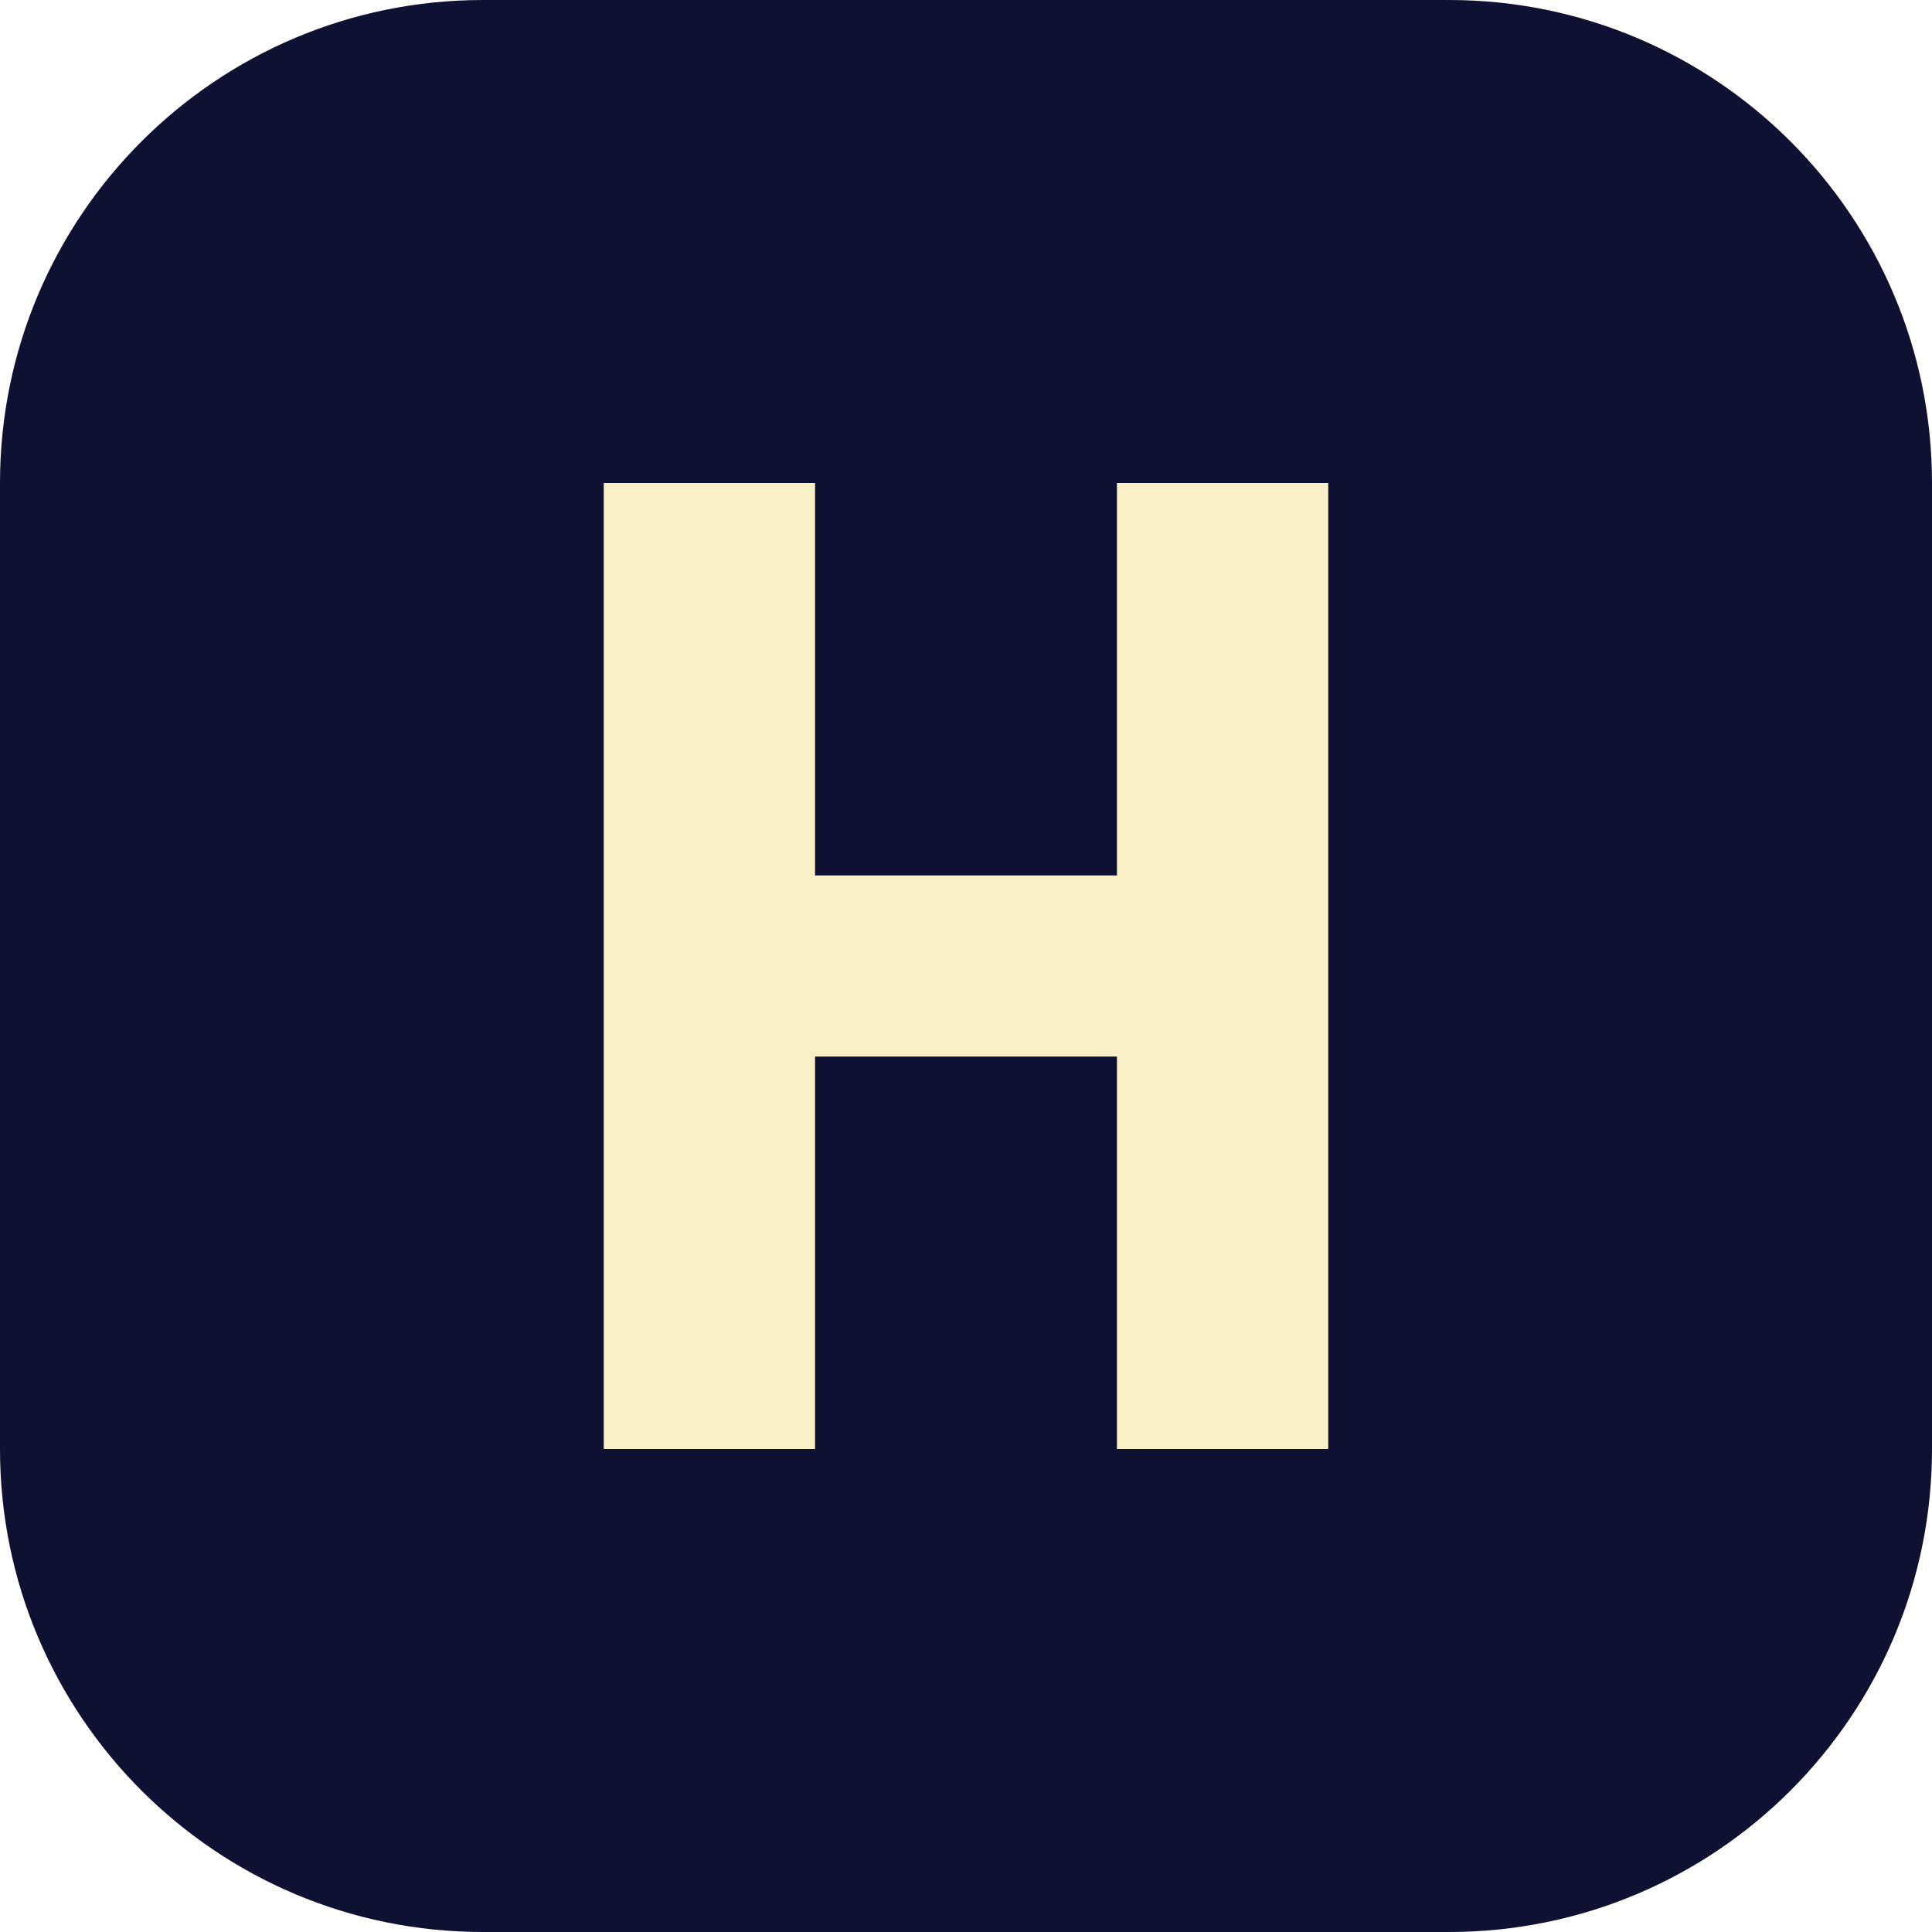
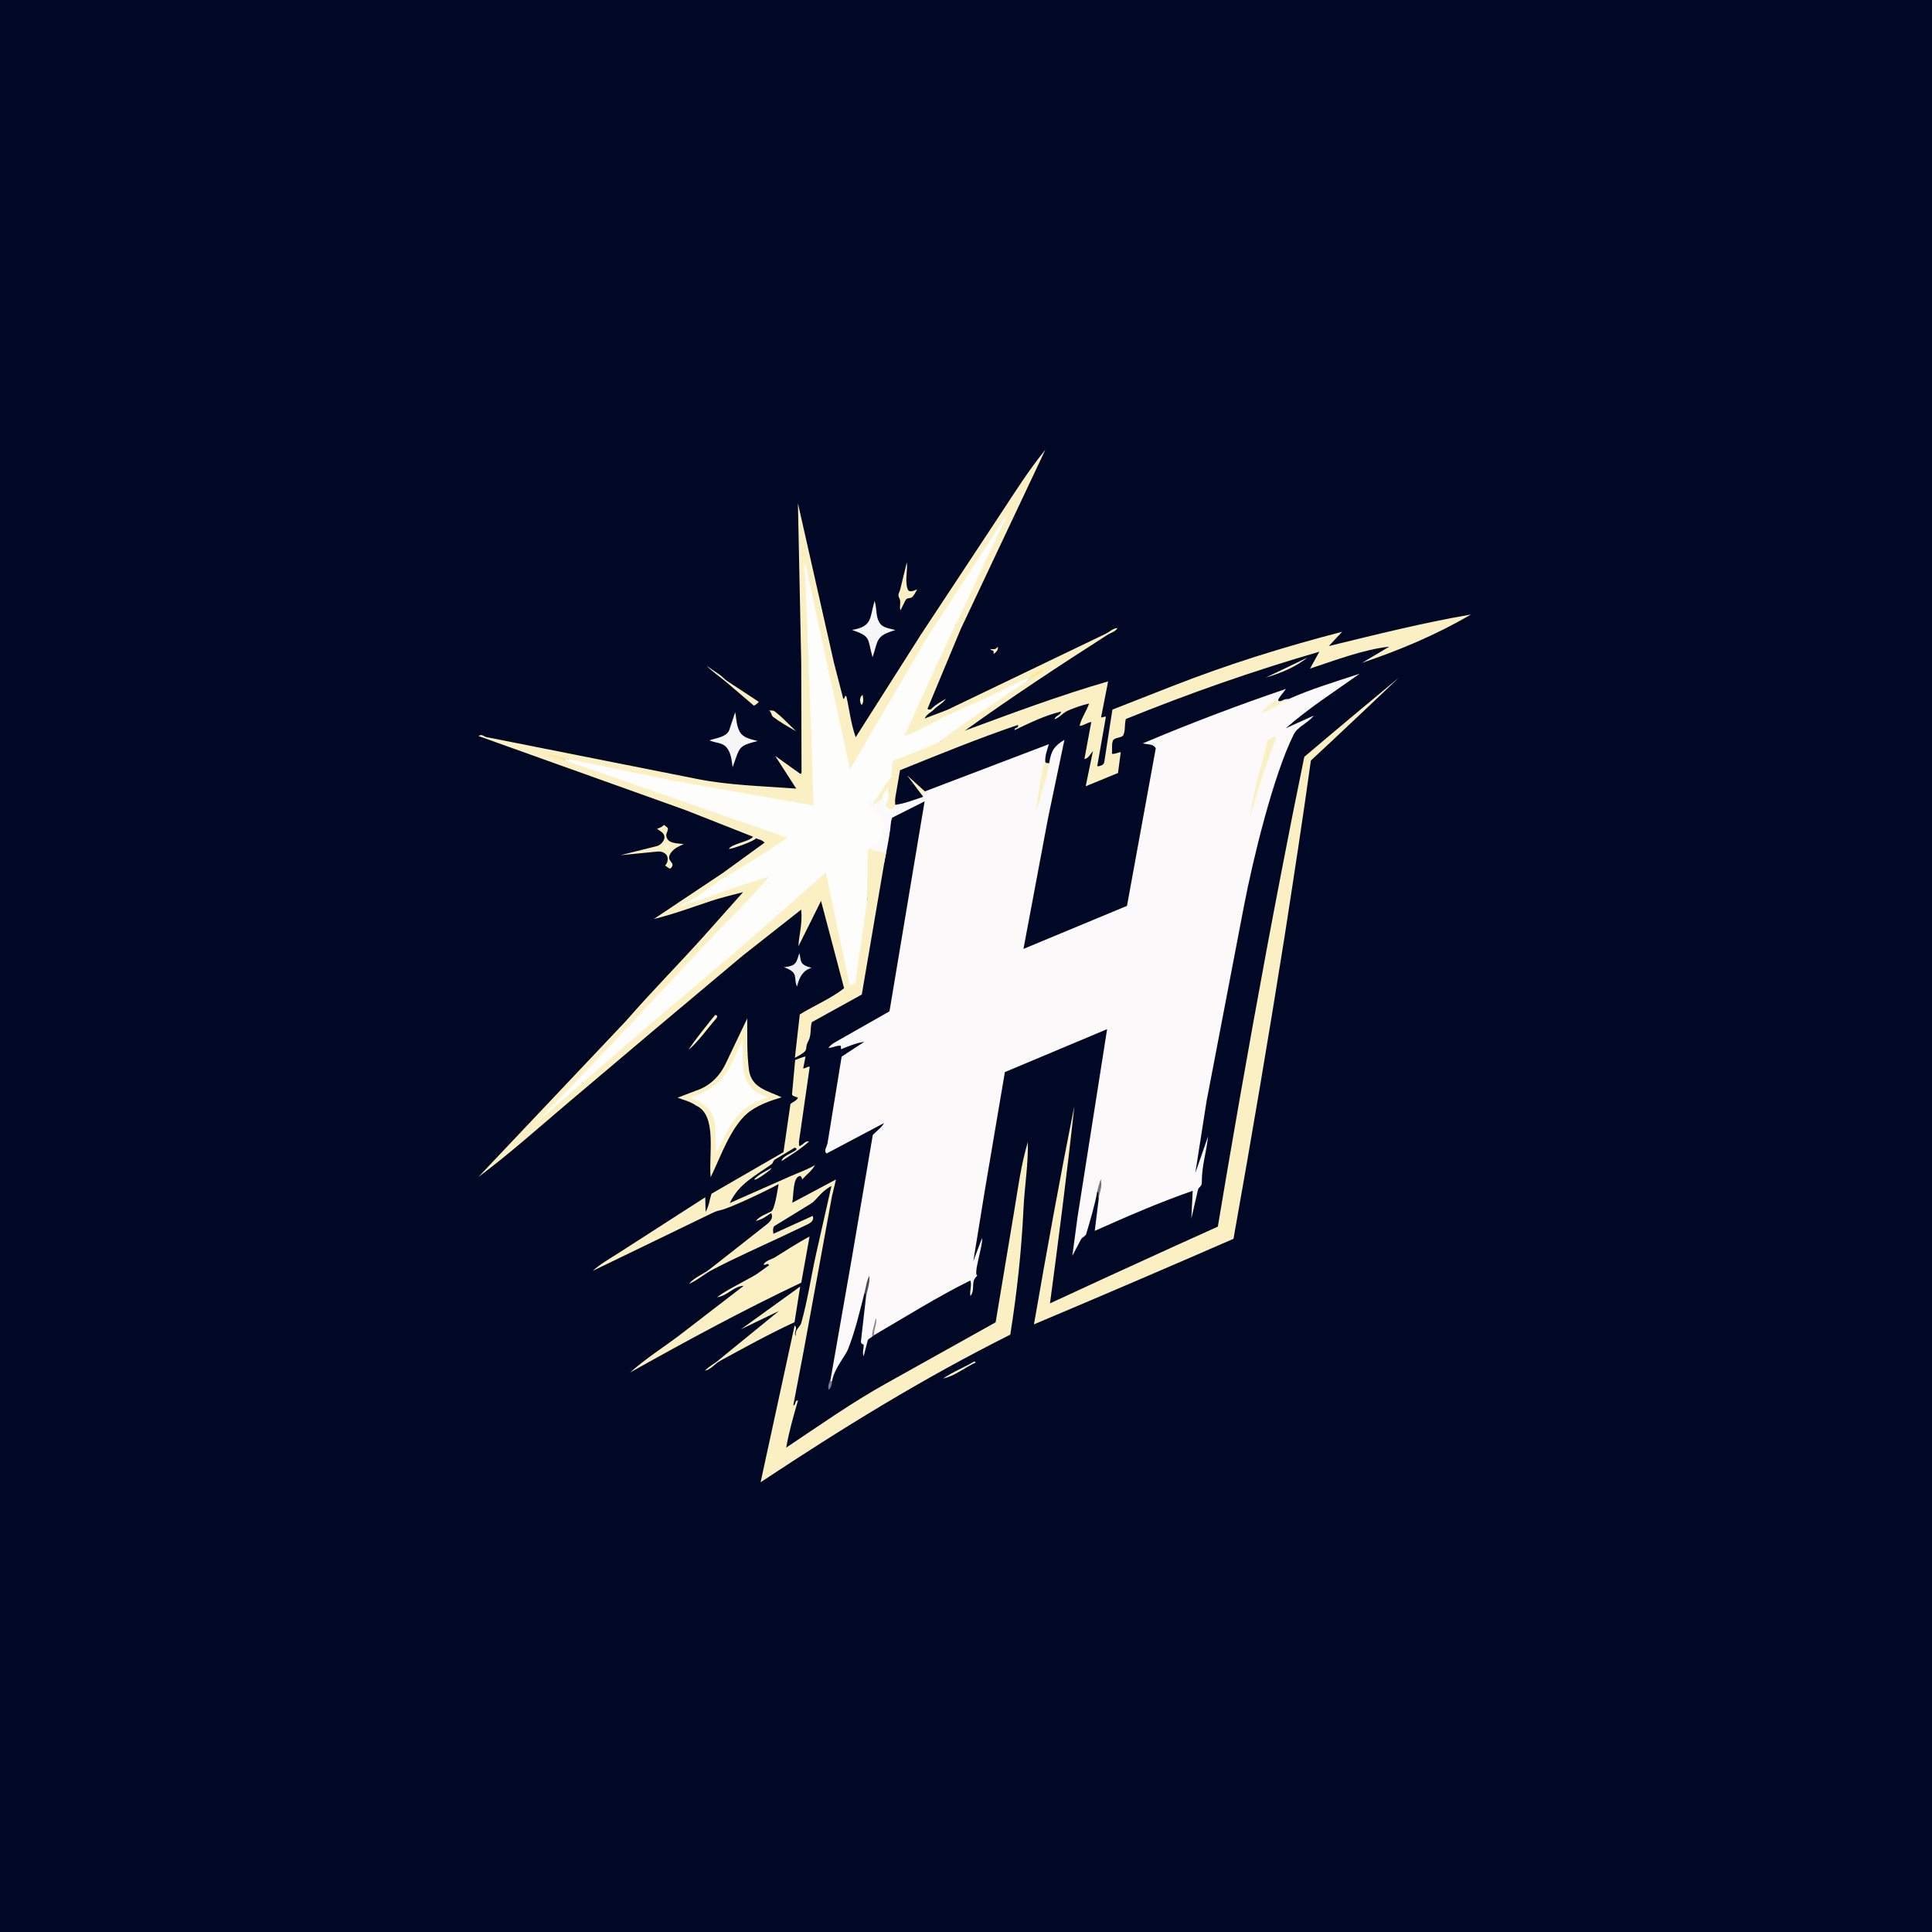
- <svg xmlns="http://www.w3.org/2000/svg" width="64" height="64" viewBox="0 0 64 64">
-   <rect width="64" height="64" rx="16" fill="#0f1133" />
-   <path d="M20 16 h7 v13 h10 v-13 h7 v32 h-7 v-13 h-10 v13 h-7 z" fill="#faf0c7" />
+ <svg xmlns="http://www.w3.org/2000/svg" id="Layer_1" version="1.1" viewBox="370 0 1809.51 1809.51">
+   <defs>
+     <style>
+       .st0 {
+         fill: #7a7b89;
+       }
+ 
+       .st1 {
+         fill: #010825;
+       }
+ 
+       .st2 {
+         fill: #fcfbe4;
+       }
+ 
+       .st3 {
+         fill: #777680;
+       }
+ 
+       .st4 {
+         fill: #f1f1f2;
+       }
+ 
+       .st5 {
+         fill: #fbf9f9;
+       }
+ 
+       .st6 {
+         fill: #fbf0c4;
+       }
+ 
+       .st7 {
+         fill: #fde5a5;
+       }
+ 
+       .st8 {
+         fill: #fdfdfc;
+       }
+ 
+       .st9 {
+         fill: #8a8990;
+       }
+ 
+       .st10 {
+         fill: #fde78c;
+       }
+ 
+       .st11 {
+         fill: #f7f7f7;
+       }
+ 
+       .st12 {
+         fill: #4c4e5b;
+       }
+     </style>
+   </defs>
+   <rect class="st1" x="-29.54" y="-20.84" width="2624.92" height="1851.18" />
+   <g>
+     <g>
+       <path class="st6" d="M1217.85,562.65l-4.47,9.04c-1.31-3.56.82-8.03-.99-11.29-2.07-3.73-.08-4.99.77-8.47l6.2-25.36c.87,8.69-2.03,16.87.68,24.99,1.31,3.92,5.37,1.81,8.97.44-1.52,2.61-3.15,6.58-5.66,7.87-2.04.65-4.05-.15-5.51,2.79Z" />
+       <path class="st6" d="M1049.37,638.12c-.34-1.1,0-1.33,1.02-.72l30.33,19.96c-1.49,1.59-2.8,2.73-4.6,3.57l-26.75-22.8Z" />
+       <path class="st6" d="M1050.39,637.4l-1.02.72c-5.85-4.86-12.3-9.19-17.53-14.54l12.47,8.57c2.29,1.57,4.24,4.03,6.09,5.24Z" />
+       <path class="st6" d="M1300.54,612.61c-.05-.97.32-1.77.06-2.47-.49-1.3-2.25-.7-3.02-2.29,2.93.4,5.25.57,7.04-2.25.4,3.43-1.55,5.14-4.08,7Z" />
+       <path class="st6" d="M1177.08,660.47c-2.35-3.44-2.09-7.64.88-9.69.27,3.23,1.54,5.88-.88,9.69Z" />
+       <path class="st6" d="M1407.42,594.47l-1.21-1.17c3.23-1.55,5.77-4.77,10.48-5.04-2.38,3.62-6.3,4.31-9.27,6.21Z" />
+       <g>
+         <path class="st6" d="M992.95,810.65c2.09-2.11,2.94-5.23,2.02-8.46-.77-2.68-4.86-5.03-8.59-4.67l-35.14,3.45,33.99-8.52c3.5-.88,7.29-5.05,7.11-8.54-.21-4.04-4.2-5.51-6.98-7.71,2.46-.75,4.45-1.52,6.57-3.59,1.05.92,3.74,2.29,3.65,3.85-.14,2.37-1.96,4.34-1.53,6.67,1.3,7.14,9.81,6.54,16.38,7.45-4.41,2-8.72,3.66-11.83,7.84-6.17,8.31,4.81,8.84.05,14.35-1.47,1.7-2.51-.08-5.68-2.12Z" />
+         <circle class="st2" cx="994.67" cy="792.98" r="2.13" />
+       </g>
+       <g>
+         <path class="st6" d="M1118.26,1069.45c.17,4.83-1.12,6.63-3.87,5.39l-18.67,11.23c-1.51.91-1.68,3.38-3.08,4.37-16.1,11.29-30.94,18.72-39.11,36.34l56.42-24.98c8.19-3.63,15.99-6.2,23.46-10.59-3.47,5.93-7.9,8.66-11.87,13.34-.76-1.32-1.19-3.43-2.57-3.1-6.43,1.54-5.4,16.19-6.93,25.05l40.93-21.81-3.84,16.22-26.26,143.58-9.9,51.92c2.97-.74.84-4.69,4.45-4.82-4.28,14.89-8.36,28.86-11.06,44.25,31.91-21.31,61.2-42.02,93.74-60.19l102.41-57.17,17.35-103.93c3.66-21.89,6.23-42.72,12.83-65.02.4,21.85-3.09,41.49-4.11,62.86-1.89,39.81-6.1,78.22-12.34,117.63-82.07,41.15-155.86,86.61-233.87,138.27l31.89-146.91c3.63,3.39-1.79,6.36,1.31,10.15-1.85-5.61,3.86-8.82,4.84-12.27,6.17-21.74,9.12-43.44,14.1-65.51l14.19-62.92c-10.16,5.26-13.48,13-19.22,16.52l-34.01,20.88c-1.95,1.2-1.47,5.81-1.02,7.29l36.72-16.71c1.58,3.73-1.33,6.3-4.9,7.99l-21.19,10.03c-23.22,10.99-46.21,21.01-68.43,32.76-1.22.6-1.99.42-2.3-.55l52.74-41.46c3.97-3.12,7.65-6.44,5.16-11.42-1.92.63-1.97.17-.15-1.37,3.58-1.82,5.87-18.88,7.16-25.77-10.33,5.79-45.19,22.32-53.69,24.23-2.32.52-4.65,1.04-8,2.66l-112.47,54.41c7.37-6.67,15.51-11.12,23.93-16.53l81.5-52.42.33,13.61c3.18-5.2,3.57-10.86,5.5-16.91l67.44-38.95,6.52-45.05c2.3-2.17,5.37-2.76,7.07-5.86-1.59-1.24-5.78-1.23-5.57-3.58l2.93-31.86c3.75-1.22,6.11-2.65,9.74-3.25l-2.23,11.14c2.56.06,3.84-2.02,6.13-1.53l-10.11,70.34Z" />
+         <path class="st6" d="M1208.47,747.4c-.3,3.31-3.84,4.22-6.39,2.32-3.81-.98-3.31-7.48.24-8.45.66-2.26.24-3.81-1.28-4.67l3.59-8.02c-4.35,0-.71-17.23.12-17.71l38.23-15.7s2.77-.32,8.3-.96l19.15-10.71,3.32.8c44.08-16.23,87.86-32.75,134.13-46.13l-6.62,33.7c1.99.17,3.13-.99,4.53-.58l-8.13,46.36c2.33.16,6.14-1.02,6.58-3.84l7.64-49.19,55.77-21.87c52.01-20.4,104.31-36.71,159.43-51.06l-12.53,13.42c44.81-10.91,87.75-21.75,133.15-29.56-32.08,18.79-66.64,33.4-102.02,45.26l25.54-15.16c-24.64,2.74-50,12.61-74.24,20.54l8.72-15.79c-62.25,18.04-121.99,39.03-181.24,63.04-1.49,5.52-.16,11.13-2.61,15.55-1.9,2.23-8.44,1.63-9.59,4.95-1.31,3.76-.33,8.04-.84,11.97,3.08.59,4.72-1.02,8.28-1.44l-2.58,19.53-30.25,12.4,6.77-32.92c-2.93,3.24-4.12,6.9-7.98,7.44l6.44-34.74c-4.41.79-6.86,3.45-10.97,3.64,1.83-7.63,6.09-12.92,8.92-20.9-6.8,1.55-13.55,3.86-20.15,6.8-4.6,2.05-7.34,6.24-12.25,8,.98-3.92,5.61-3.31,6.12-7.26-15.64,3.75-28.93,10.5-43.45,17.32-.69-2.99,4.49-1.15,2.99-4.79-37.78,12.89-73.79,27.61-110.36,42.39l-4.46,26.01Z" />
+         <path class="st6" d="M1059.39,1206.25c-1.3.35-1.76-.12-1.4-1.41l17.15-9.4c5.61-3.07,10.23-7.12,15.18-10.39-.49-2.14,1.24-3.92,5.18-5.35l.26-2.06c10.53-6.42,20.59-13.24,32.46-19.51l-7.75,43.19c-54.68,25.94-107.06,54.28-160.43,84.23,15.3-13.74,32.01-23.91,48.14-36.33l58.33-44.9c-2.76-.02-5.13.96-7.13,1.93Z" />
+         <path class="st6" d="M1044.35,1274.63c-1.04.52-1.37.19-1.01-.96l56.22-45.82-35.59,17.15,55.47-40.02-5.27,33.35c-24.41,11.36-47.01,23.86-69.82,36.3Z" />
+         <path class="st11" d="M1056.16,718.62c-.85-6.12-1.35-13.55-5.78-18.71-3.89-4.53-10.12-3.93-15.78-6.41,4.05-2.11,16.03-2.57,18.51-10.02l5.5-16.49c1.15,6.09,1.01,12.38,4.11,18.12,3.26,6.03,9.88,7.03,16.92,8.93-19.06,4.73-16.63,6.19-23.47,24.58Z" />
+         <path class="st11" d="M1187.23,615.56c-5.05-17.99-1.07-19.2-19.22-25.58,19.67-3.19,16.34-11.76,21.16-27.09,2.28,7.17.84,14.16,4.48,20.18,3.17,5.26,9.65,5.38,14.95,7.04-18.87,5.64-15.84,9.41-21.37,25.45Z" />
+         <path class="st4" d="M1116.52,923.97c-3.91-7.83,2.55-12.86-12.24-18.04,11.64-1.38,11.33-4.01,14.45-13.29,1.9,7.9-.41,10.61,11.34,13.84-7.76,2.37-11.35,8.09-13.55,17.49Z" />
+         <path class="st6" d="M1040.67,954.12c-8.8,10.03-15.65,20.3-25.51,29.03,1.18-3.58,24.53-32.62,24.7-32.56.69.22,1.53.3,1.68.74.21.59.09,1.9-.87,2.78Z" />
+         <path class="st6" d="M1115.59,684.86c-7.59-4.29-14.73-8.29-21.56-13.46-1.86-1.41-1.53-5.92-4.82-6.22,1.81.66,4.73-.09,5.92.79,7.53,5.6,13.43,12.34,20.46,18.88Z" />
+         <path class="st6" d="M1594.63,615.87c-11.49,8.95-24.9,14.59-39.17,18.78l39.17-18.78Z" />
+         <path class="st6" d="M1236.2,741.2c1.11,1,1.51,3.09,2.14,4.58-1.66.81-2.75.2-3.63.49l-15.12-20.08,16.6,15Z" />
+         <path class="st6" d="M1114.39,1074.83l3.87-5.39c.24,1.29-.66,3.09.66,3.95,3.83-1.28,4.95-5.24,8.82-4.19-5,4.3-9.27,7.56-14.09,10.7l-11.71,7.62c.68-6.34,19.9-10.21,12.44-12.69Z" />
+         <path class="st6" d="M1283.82,1276.18c-10.16,4.45-19.16,12.54-30.45,14.89,9.88-6.72,20.15-10.48,29.29-16.03l1.16,1.14Z" />
+         <path class="st6" d="M1078.11,785.09c-.54,2.11-21.63,10.04-25.48,10.02,2.73-4.95,19.94-6.96,22.63-11.44,1.03.41,1.9.9,2.85,1.42Z" />
+         <path class="st6" d="M1036.64,1189.56c-7.15,3.78-13.25,9.46-21.42,12.99,5.31-6.45,13.07-8.79,19.12-13.54.73.32,1.51.47,2.3.55Z" />
+         <path class="st6" d="M1090.31,1185.05c-.25-.95-1.01-1.21-1.6-1.16-.94.09-1.99,1.04-3.67.57,2.27-4.06,7.11-4.62,10.7-6.82.71.57,1.89.92,2.36,1.87-2.61,3.01-5.35,3.92-7.8,5.54Z" />
+         <path class="st6" d="M1092.2,1094.11c3.66-1.08-15.99,13.43-15.72,10.33,4.37-4.62,9.64-6.99,15.72-10.33Z" />
+         <path class="st6" d="M1059.39,1206.25c-5.74,2.78-10.58,7.76-17.88,8.79,5.44-4.1,10.93-7.17,16.47-10.2.4.53.88,1,1.4,1.41Z" />
+         <path class="st6" d="M1244.58,664.62c-.61-.26-1.66-.81-2.29-.7,3.76-3.73,8.53-6.54,13.7-9.43-3.26,4.6-8.01,6.53-11.41,10.14Z" />
+         <path class="st6" d="M1044.35,1274.63c-4.99,2.72-8.31,7.94-14.12,9.22,3.92-4.42,9.09-6.55,13.12-10.18l1.01.96Z" />
+         <path class="st6" d="M1092.24,1136.13c-4.27,2.87-8.46,6.2-14.42,7.39,4.09-4.65,9.4-6.3,14.27-8.76.14.29.46,1.16.15,1.37Z" />
+         <path class="st0" d="M1149.5,1292.71c-.57,3.12-.35,6.74-3.44,9-1.25-4.73,1.58-8.23,2.19-11.73-.02,1.05.13,2.32,1.25,2.73Z" />
+         <g>
+           <path class="st5" d="M1399.08,1122.33v-6.4c1.39-3.33.93-3.32-1.39.02-2.37,13.22-6.39,26.18-10.3,39.65-.63,2.18-3.91,3.27-4.91,5.16l-8.13,15.42,4.89-36.41,27.68-175.86-95.75,40.2-18.93,111.69-10.61,65.34,8.16-21.56c1.18,6.19-8.61,33.99-4.38,35.21-6.99,5.75-1.5,12.46-6.49,19.13-.98-5.35,1.58-9.6-.07-14.64-31.45,15.57-61.21,34.39-89.39,50.74l-2.27,1.43c-.84,1.37-3.99,2.2-4.49,4.09l-3.85,14.74c-1.45-4.1.41-7.45-.01-11.06-2.71-.5-2.58-2.12-2.34-4.26l4.41-38.62c.76-10.03.76-11.98,0-5.85l-1.31.73c-4.5,17.56-8.57,35.3-15.41,52.63-2.32,5.89-12.7,17.94-14.68,28.85-1.48,2.09-1.89,1.19-1.25-2.73l19.62-111.93,19.59-115.06c3.77-4.06,7.82-6.33,10.52-11.12l-53.77,28.47c-3.08-2.28.3-6.25.93-10.11l13.13-80.6,21.29-13.9c-8.37,1.29-14.96,4.28-21.94,6.98-.16-1.14.48-3.24-.59-3.29-4.3-.19-7.07,1.99-11.18,2.08,1.76-2.45,4.04-4.05,6.7-5.56l50.53-28.72,32.9-196.65-30.39,15.29c-1.87,4.88-1.24,9.65-2.36,14.07-.42,5.09-5.16,28.34-5.16,28.34l-1.34-3.95s-13.26-4.48-12.02-9.44c-2.67-3.73,1.69-6.6,5.45-6.31,6.8-13.35,8.24-22.69-6.6-30.82-6.57-7.4,1.93-14.97,5.66-7.5,1.22.87-.1,2.43-1.07,3.49-.36.39,5.53-8.83,7.52-5.16,2.68-3.45,4.44-1.16,5.27,6.86-1.07,5.01,1.4,4.88,7.42-.4-1.12-.43-1.06-.84.13-1.23,9.05-1.24,17.58-4.63,26.23-7.51.32-1.81.82-3.5,1.49-5.07l116.13-44.21c-1.73,6.1-3.86,11.23-3.3,16.72.69,3.78,1.9,4.13,3.62,1.06,1.94-12.12,4.81-15.98,14.28-21.94l-15.42,73.69-22.95,122.2,96.96-40.31,26.97-147.66c-2.58-4.36-7.32-3.23-12.2-4.51,44.16-18.65,88.14-35.4,134.09-51.03-2.72,4.07-5.88,6.78-7.37,10.63l-.31,1.79c3.38-.51,6.79-1.5,10.26-2.97,21.28-9.47,43.61-16.16,66.52-23.68-23.51,16.7-47.41,31.95-69.24,51.07l26.13-11.79c-5.22,7.01-14.87,10.02-18.69,17.62-19,37.74-38.39,117.74-46.65,160.86l-35.01,182.76-10.52,67.11,11.95-34.28c-1.53,14.66-6.06,28.36-5.84,42.81.07,4.51-2.94,4.32-3.64,7.33l-6.19,26.81,1.3-26c-31.84,11.07-61.19,23.92-91.75,37.52l3.77-30.49Z" />
+           <g>
+             <path class="st8" d="M1202.32,741.26c-.92,2.49.35,5.86-.24,8.45-.35,1.53-.47,3.11-.46,5.11,2.37.61,4.58.22,6.74.18.9,3.21-1.65,5.32-4.61,6.06-10.63,2.66-1-11.63-8.08-12.52-3.1-1.13,2.85-10.44,4.35-11.69,3.05-2.54,2.84,1.68,2.3,4.41Z" />
+             <g>
+               <path class="st6" d="M1352.65,714.77c-1.17,7.31-2.85,14.64-5.52,22.14-2.67,7.5-3.16,15.12-6.9,21.98l5.23-33.56c1.12-4.23,1.11-8.49,3.57-11.61.53,1.4,2.44.77,3.62,1.06Z" />
+               <path class="st6" d="M1576.94,654.67c-8.7,3.87-16.03,10.83-26.22,13.28,4.73-4.96,9.86-10.74,16.27-12.1,2.37,2.79,4.67-1.75,9.95-1.18Z" />
+               <path class="st12" d="M1180.89,1216.35c-.11-1.73.6-4.26-1.31-5.12,1.41-5.51,1.9-11.14,4.71-16.51.68,8.06-2.61,14.76-3.39,21.64Z" />
+               <path class="st9" d="M1189.45,1250.03c-.58.34-1.92.86-2.27,1.43-1.82,1.21,2.8-16.25,3.22-16.58,2.03,1.18-3.76,16.31-.95,15.15Z" />
+               <path class="st3" d="M1399.08,1122.33c-.31-2.11.76-5.12-1.39-6.37.69-3.85,1.91-7.62,3.23-11.52,1.92,6.73-1.15,12.35-1.84,17.89Z" />
+               <path class="st6" d="M1540.79,765.22c3.13-25.06,10.69-48.13,16.74-72.07,2.34-1.09,4.36-3.41,7.83-3.08-9.34,25.13-17.18,49.7-24.57,75.15Z" />
+             </g>
+           </g>
+         </g>
+         <g>
+           <path class="st6" d="M1035.61,1102.57c-2.13-20.38,6.57-58.25-13.79-67.15-5.2-3.71-11.13-5.1-17.22-7.3l16.78-6.44c13.28-4.23,22.56-13.45,28.42-25.74l20.05-42.06c.2,16.5-.47,31.98,1.61,48.09,2.22,17.19,17.89,19.66,30.6,25.78-10.64,3.17-19.85,6.48-28.43,12.22-18.28,12.21-28.45,43.28-38.02,62.6Z" />
+           <path class="st8" d="M1040.8,1081.14l-.95-25.88c-.51-13.88-9.77-23.27-24.39-27.32,32.17-8.8,37.95-27.11,49.65-53.93,1.24,10.58-.5,19.72,1.63,29.15,1.77,12.41,9.75,21.35,23.04,24.36-30.21,9.17-36.75,27.38-48.99,53.61Z" />
+         </g>
+         <g>
+           <path class="st6" d="M1127.25,617.06l2.54.78,4.69,135.04c.09,2.48-1.61,3.26-3.74,3.93l-118.39-20.72c-2.09-.41-2.19-1.89-.87-3.68l1.06-2.49,10.34-.35c30.2,6,61.13,6.62,92.89,9.04l-19.75-30.66,23.37,16.71c1.13.25,1.77-.11,1.91-1.07l-.16-108.8c2.77-6.5,5.98-1.67,5.39,3.88l.71-1.59Z" />
+           <path class="st6" d="M1165.88,922.86c2.49,3.56-3.02,6.18-5.29,2.72l-21.61-81.77-21.18,42.47c.48-10.86,3.86-19.97,2.64-34.38l-55.16,43.44c-3.96,2.08-6.96-.94-4.94-4.98l-.78-2.65,81.14-71.29c1.89-1.54,4.02-.43,5.42,1.21l21.9,103.22-2.14,2.01Z" />
+           <path class="st6" d="M1197.01,803.82l1.83.58-21.69,127.09-46.8,25.85c-1.75,5.89-.34,12.36-3.17,17.49-4.88,8.86,2.96,7.73-12.7,15.95l4.6-40.68c14.22-8.71,29.07-14.77,41.52-24.54,1.74-.71,4.05-1,5.29-2.72-.38-2.73.66-3.4,3.02-3.48l10.49-74.29,2.7-1.14c3.35-27.46,5.02-41.18,5.02-41.18,1.89-5.08,9.9,1.06,9.9,1.06Z" />
+           <path class="st6" d="M1269.71,589.42c-2.62,2.15-6.14-.06-5.01-3.46l3.11-12.43,28.44-60.86-54.86,84.41-2.93-.1c-3.45,5.55-7.63,2.87-6.02-2.48l74.1-112.27c13.84-20.97,26.56-41.38,42.53-60.98l-79.37,168.17Z" />
+           <path class="st6" d="M1238.47,596.98l1.72,2.02-71.75,122.33c-1.96,1.04-3.6.26-5.07-1.38l-19.95-92.21,2.13-2.01c.13-3.69,1.56-6.89,5.54-4.95l8.76,33.93c1.45-.82,1.61-2.53,1.81-3.2.09-.29.5.67,1.14.95,2.91,12.9,3.9,24.25,8.64,38.03l61-95.98c1.56.13,1.46,2.14,2.79,3.4,1.02.97,2.55-.46,3.24-.92Z" />
+           <path class="st6" d="M963.91,955.55l1.09,2.5-52.53,55.35,65-56.07,2.79.9c3.16-1.65,7.3-2.49,7.52,2.15l-86.35,73.01c-27.71,23.43-53.93,47.06-83.31,68.92l138.64-146.6,5.8-5.04c2.9,1.15,3.18,2.49,1.35,4.88Z" />
+           <path class="st6" d="M1022.89,729.57c-4.01.53-7.24,3-11.41,2.84l-2.54,2.37c-28.59-5.1-57.64-10.42-86.05-17.01-6.21-1.44-13.67-3.33-19.7-5.27-.32-.1-.5-.62-.64-1.26-2.78-.56-6.43-1.21-3.83.75l3.49.18c36.67,10.97,72.99,23.1,108.95,36.39l.61,2.87c4.74,2.13,5.72,6.95.09,7.23l-193.58-69.24c2.76-2.45,4.96.51,7.26.96l45.15,8.94,152.21,30.24Z" />
+           <path class="st6" d="M1151.09,620.76c-2.12,1.37-3.27,3.79-5.54,4.95l-2.7-.6-15.73-72.19,2.57,62.54-2.44,1.59c.11,2.62-.26,5.49-.8,8.86-2.18-3.26.38-7.23-1.07-10.84-.62-1.54-3.54-.96-3.54.81l.09,110.03c-1.32.65-2.92.12-2.53-1.28.56.58,1.32-.24,1.32-1.17l-.29-102.71-3.09-149.4,33.75,149.4Z" />
+           <path class="st6" d="M1406.21,593.3c2.08-.86,2.35-.85,1.21,1.17-45.2,28.93-90.17,58.52-133.67,89.83-6.9,4.97-15.02,6.51-22.47,9.9.36-1.14.76-2.26,1.32-3.29s1.1-1.98,1.89-2.61c24-19.29,53.66-38.72,80.27-52.31.51-1.05.08-1.39-1.17-1.15-20.24,13.31-43.14,23.7-65.74,33.02-1,.41-2.15.51-3.33.57s-2.44-.03-3.66-.17c-3.32,1.22-4.57-.31-3.39-3.5l148.73-71.47Z" />
+           <path class="st6" d="M1049.23,821.43c-3.72.73-4.53-.43-2.48-3.63l39.38-28.59c-3.1-3.08-5.48-2.72-8.01-4.12-2,1.03-3.59,1.11-2.85-1.42l-63.41-25c1.68-2.12,1.72-5.19-.09-7.23l1.92-1.99,93.18,32.32c2.46,3.25,2.75,5.1-1.69,7.5-16.41,11.64-33.48,22.07-51.18,31.29l-4.74.88Z" />
+           <path class="st6" d="M1269.71,589.42l-30.88,74.1c-.58,1.38,3.55,1.17,3.47.4,2.15-1.42,2.91-1.19,2.29.7-2.59,2.75-6.28,3.78-8.61,8.34l21.51-8.19c1.49.76,2.29,2.29,3.39,3.5l-2.79,4.1c-6.78,3.91-32.56,18.21-38.03,18.69-3.26.29-4.13-.57-4.78-3.63,15-33.95,30.46-67.58,46.39-100.91l3.05-.58c1.55,1.35,3.75,1.74,5.01,3.46Z" />
+           <path class="st6" d="M1036.71,877.97c-2.58,2.9-7.43-.4-5.16-3.77l34.41-38.61c-11.34,2.99-20.84,5.2-30.54,8.44-3.01.37-4.71-.47-5.12-2.5.93-1.07,1.9-2.09,2.98-2.98,6.23-5.1,38.86-15.65,48.34-17.52,10.92-2.15,12.16-2.34,5.62,7.37-14.09,15.73-28.7,31.04-43.64,45.95-.86.86-1.99,1.48-3.15,2.09s-2.45,1.1-3.74,1.53Z" />
+           <path class="st6" d="M1065.28,895.34l-77.48,65.05-7.52-2.15-.74-2.66c26-22.04,52.02-44.1,78.04-66.16l2.77.94c1.19,2.06,2.76,3.95,4.94,4.98Z" />
+           <path class="st6" d="M1036.71,877.97l1.23,2.35c-23.71,25.27-47.43,50.55-71.16,75.84l-2.87-.6c-.78-.64-1.35-3.38-2.6-2.72-1.88.99-2.71,3.66-4.55,2.89,24.14-27.82,50.33-54.07,74.78-81.51,1.42,1.63,3.33,2.66,5.16,3.77Z" />
+           <path class="st6" d="M1049.23,821.43l-1.73,4.02-21.16,14.78c1.61-.82,2.73-.14,3.95,1.3,1.99.13,3.82.98,5.12,2.5-17.16,5.72-33.96,11.99-53.14,16.77l64.47-43c.54,1.39,1.47,2.56,2.48,3.63Z" />
+           <path class="st6" d="M1208.47,747.4c-.36,2.09.05,4.29,0,6.39,0,.39-.23.86-.13,1.23-4.89,6.87-12.22-.48-6.28-5.29,1.95-1.26,4.02-2.41,6.39-2.32Z" />
+           <path class="st8" d="M1264.7,585.95l-17.83,37.48-29.79,66.07c15.98-5.85,29.47-14.67,43.79-21.24,15.85-7.27,32.3-13.68,48.3-22.12,8.28-4.37,16.29-7.97,24.43-11.3,2.04-.97,2.34-.79,1.17,1.15l-45.45,30.57c-13.35,8.98-26.21,17.6-38.03,27.64-14.54,6.62-29.29,12.57-45.01,18.26l-1.65,16.11c-3.22,6.32-6.81,12.59-10.77,18.81-1.33,1.89-2.88,2.84-4.64,2.83-1.17-.58-2.46-.54-3.96-.45s-1.99,1.78-1.77,3.09c1.15,6.74,18.35,7.67,13.42,24.79-6.45,22.41-6.16,7.27-12.2,17.2l1,2.61c-.72,15.32-1.93,30.82-3.62,46.47l-10.87,75.91c-.39,2.7-4.47,1.79-5.34,3l-22.4-105.55-83.15,73.05-80.07,67.88-80.53,69.52-29.53,25.62,39.42-40.62,40.42-42.4,13.87-14.81,72.8-77.58c17.65-18.81,36.55-36.51,53.54-56.99-21.18,6.53-40.86,12.92-59.94,20.54-7.03,2.81-15.23,2.98-22.15,8.09-.25-3.05,2.19-3.11,3.77-3.87,13.76-6.62,24.9-16.93,37.31-24.31,19.41-11.55,39.17-23.43,58.22-36.81l-95.69-33.19-113.05-39.44c-.59-1.58.69-1.83,3.83-.75,1.88.77,3.63.53,6.26,1.07l90.27,18.56c4.56.94,8.46,1.37,12.41,1.53-.18,1.69,2.18,1.12,3.88,1.42l116.66,20.66-4.78-137.42-3.24-78.65c-.13-3.16-1.68-5.8-.6-9.17,2.84,1.05,1.94,3.59,2.51,6.23l19.62,90.24,20.52,94.84,72.4-123.58,55.68-85.68c6.7-10.3,12.24-20.47,19.68-29.22-17.59,35.56-32.92,69.8-49.12,103.88Z" />
+           <path class="st6" d="M1184.71,794.86c4.42,2.65,15.23,3.97,15.23,3.97l-1.1,5.58-9.04-3.45c-1.35,14.84-5.7,28.91-7.71,42.99l.44-45.14c.03-3.04,1.35-2.58,2.18-3.95Z" />
+           <path class="st6" d="M1202.32,741.26l-.54-4.06c-2.32,3.98-5.04,7.23-6.11,11.34l-7.52,5.16c-.03-1.29.43-2.65,1.07-3.49,6.15-7.97,9.64-16.58,15.41-21.65-.45,4.35-.79,8.57-2.31,12.69Z" />
+           <path class="st7" d="M902.54,711.24c-1.19.1-3.35-.74-3.83.75-5.43-1.9-11.51-1.77-16.54-5.8,7.4,1.52,14.27,2.55,20.37,5.05Z" />
+           <path class="st10" d="M1334.77,636l-1.17-1.15c4.6-1.88,7.83-7.56,14.24-7.58-3.97,3.99-8.89,5.92-13.07,8.73Z" />
+         </g>
+       </g>
+     </g>
+     <path class="st6" d="M1376.28,1035.7c-7.07,65.15-15.59,130.92-24.3,195.88,0,0-8.29-6.35-8.29-6.35,39.74-18.48,88.23-40.76,128.14-58.85,0,0,42.83-19.35,42.83-19.35,0,0-4.75,6.09-4.75,6.09l9.35-55.52c15.27-89.52,32.89-187.81,50.14-277.02,6.85-35.78,14.58-74.69,21.95-110.48,0,0,.25-1.23.25-1.23,0,0,.82-.69.82-.69,0,0,21.85-18.5,21.85-18.5,19.5-16.35,46.3-38.85,65.96-55.03-18.47,17.69-43.81,41.5-62.43,59,0,0-20.95,19.51-20.95,19.51,0,0,1.07-1.92,1.07-1.92-7.35,53.22-16.69,113.76-24.97,167.09-14.47,91.3-31.38,190.96-47.66,281.94-59.96,26.16-126.64,54.73-186.88,80.12,11.83-68.14,24.24-136.91,37.89-204.7h0Z" />
+   </g>
</svg>
